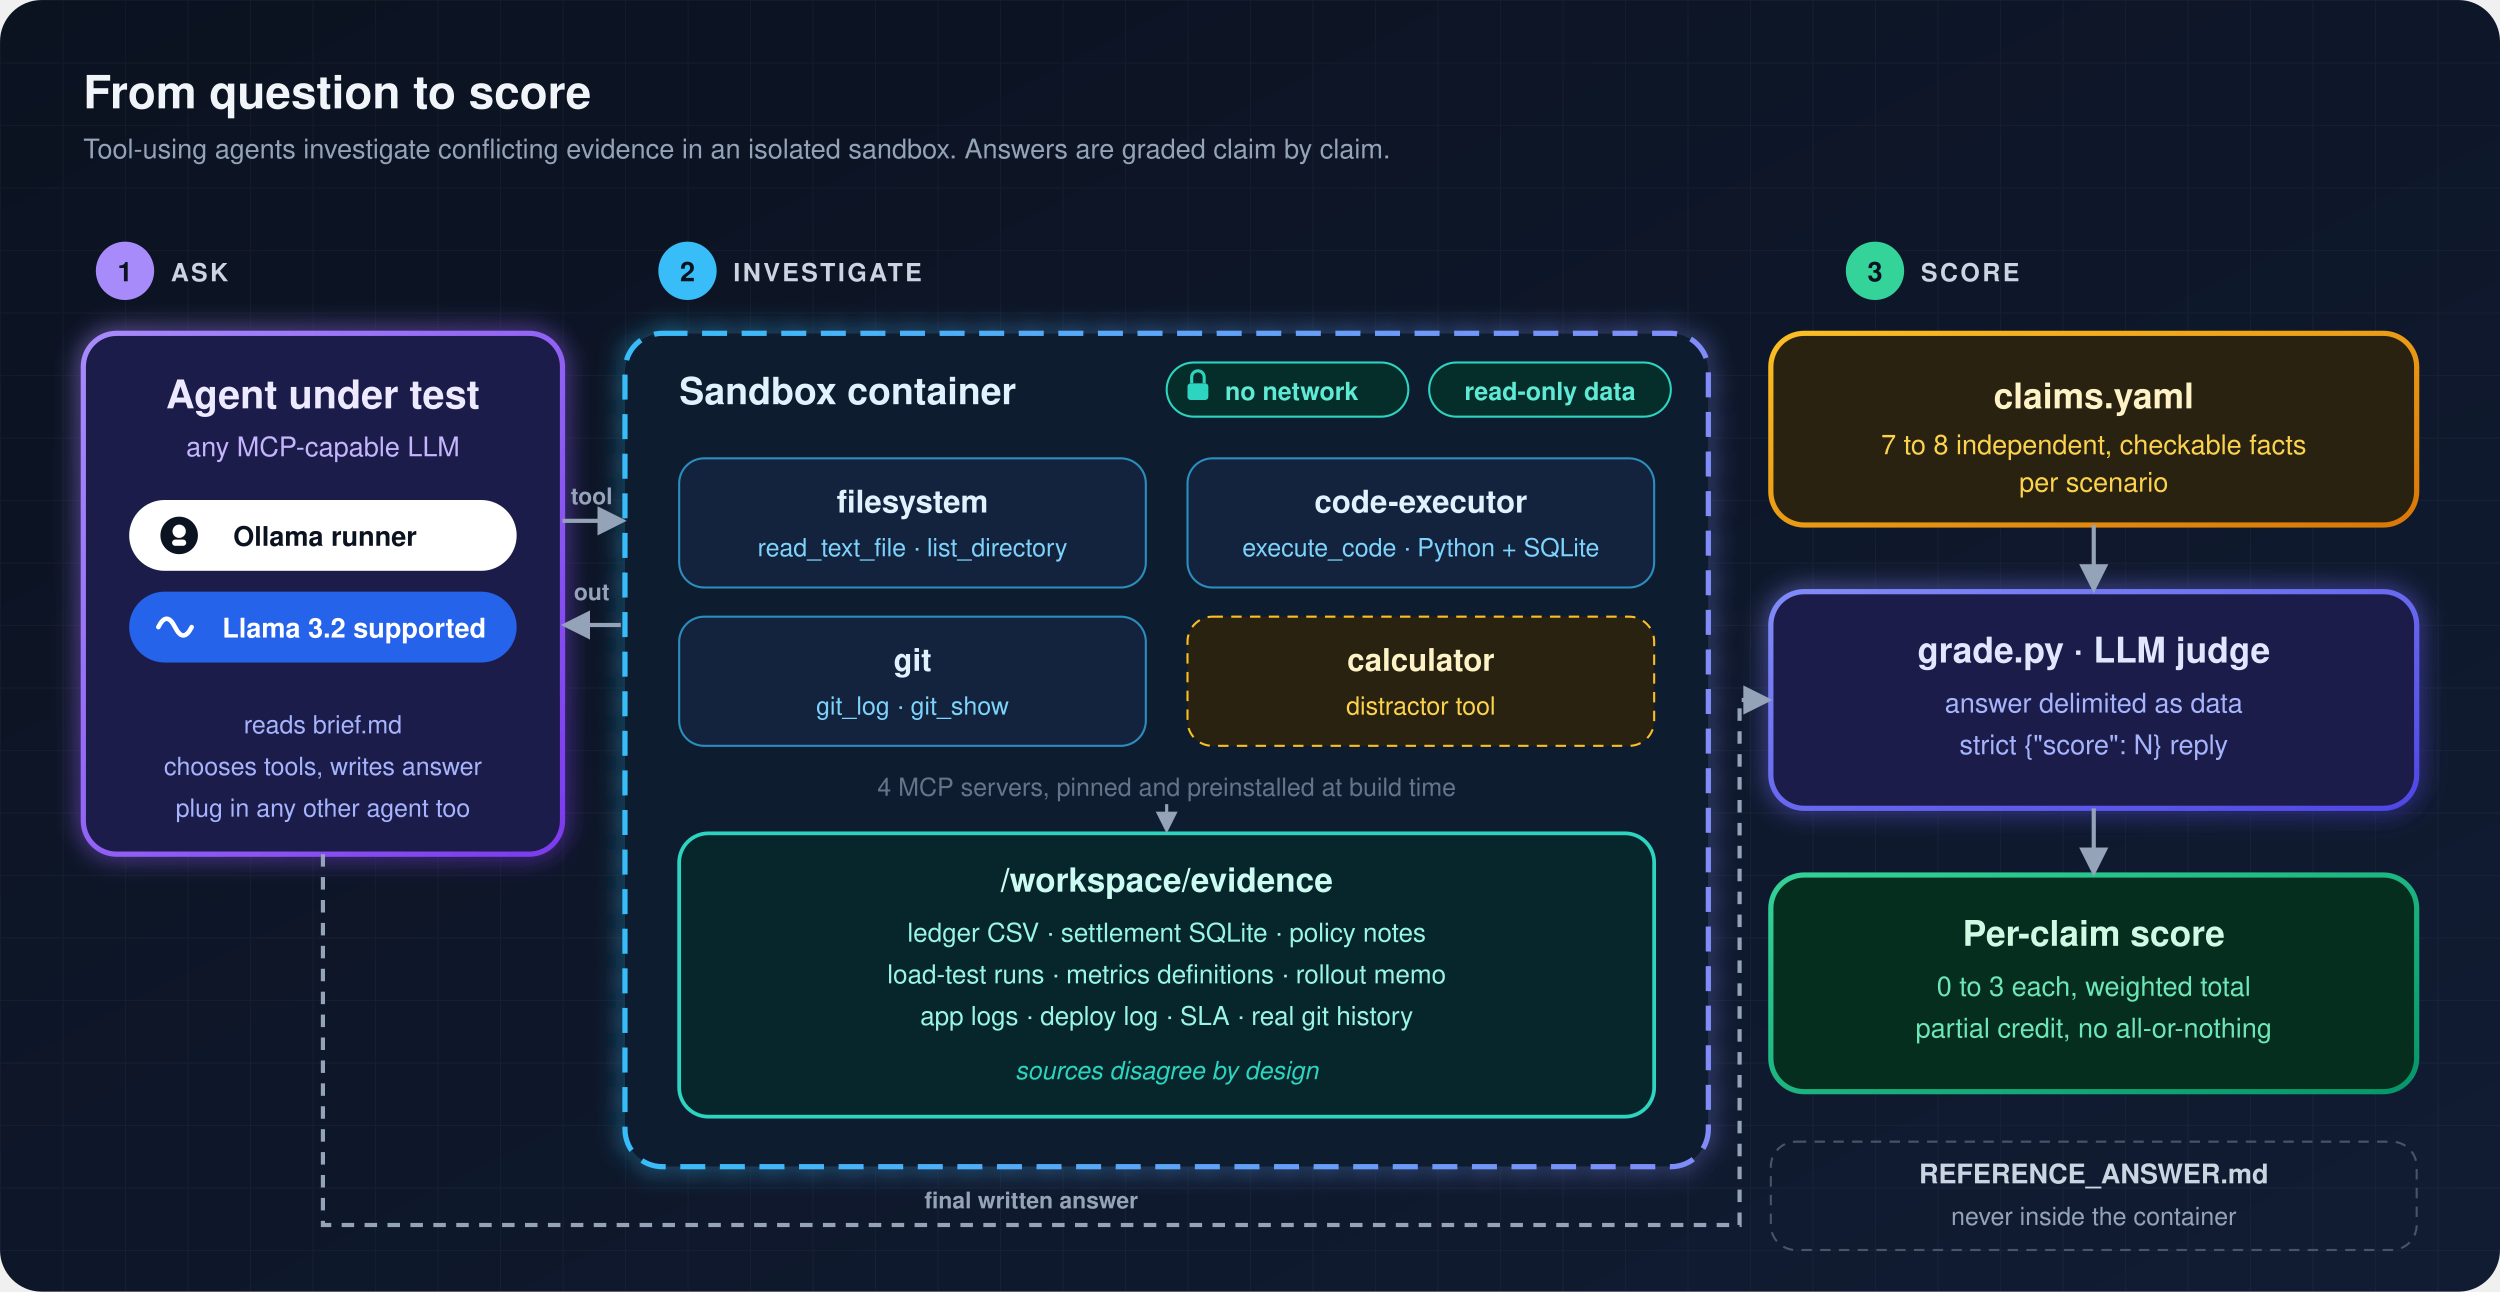
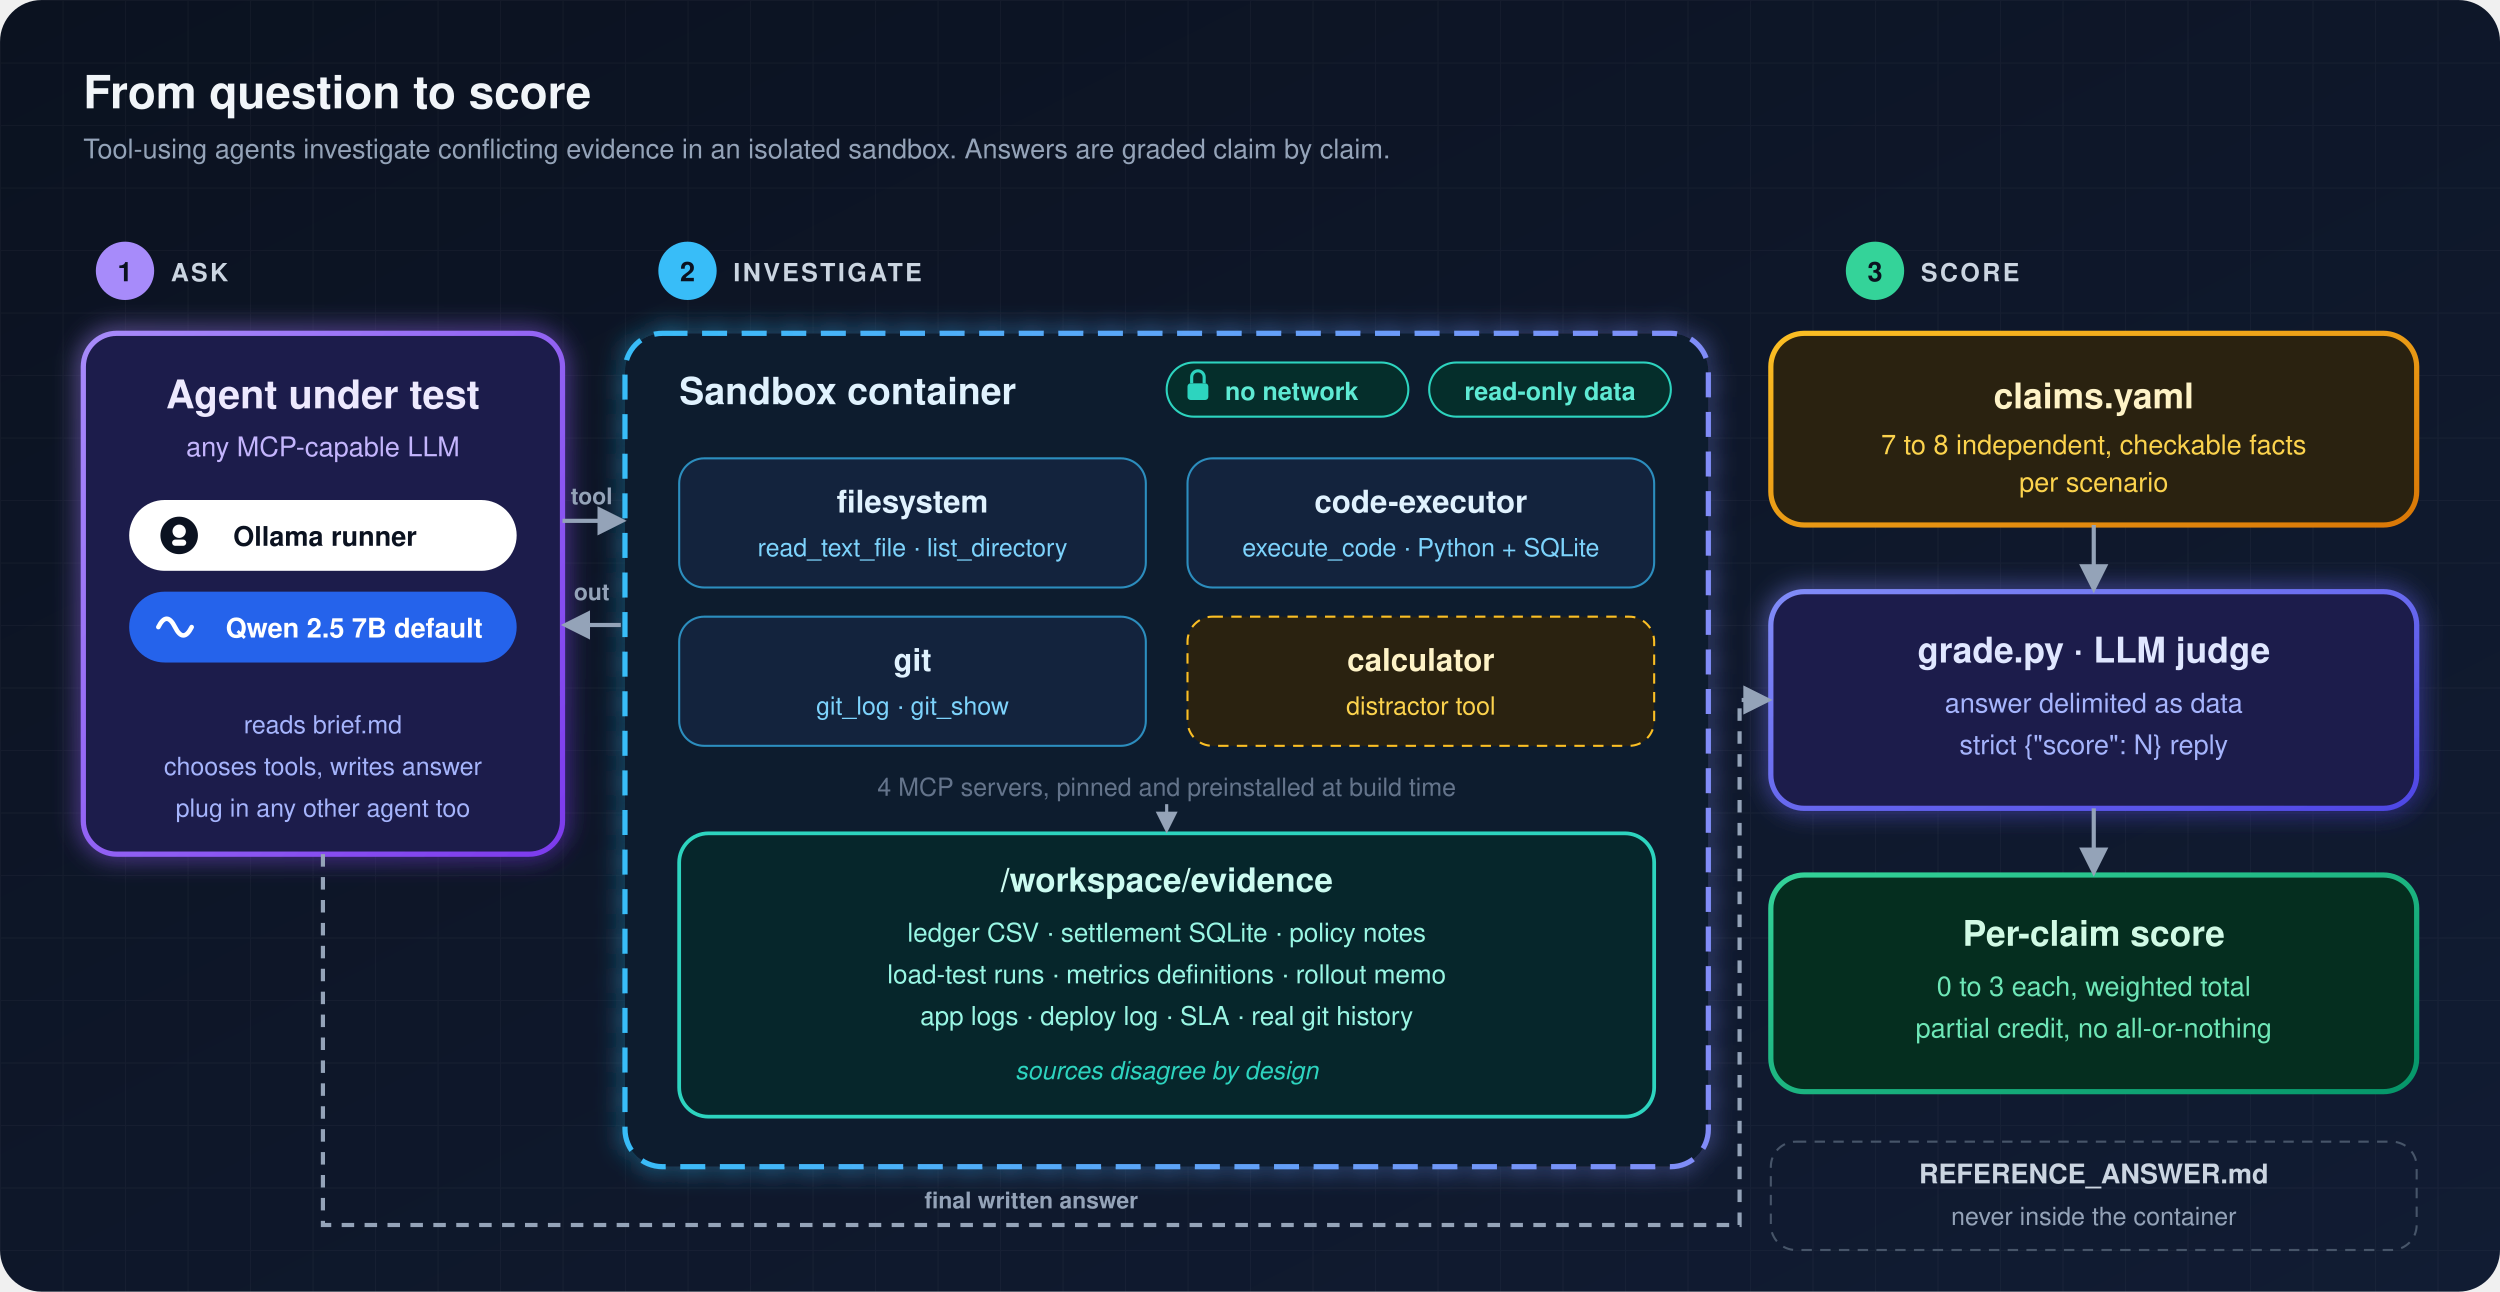
<svg xmlns="http://www.w3.org/2000/svg" viewBox="0 0 1200 620" font-family="-apple-system, 'Segoe UI', Helvetica, Arial, sans-serif">
  <defs>
    <linearGradient id="bg" x1="0" y1="0" x2="1" y2="1">
      <stop offset="0" stop-color="#0b1220" />
      <stop offset="1" stop-color="#111c33" />
    </linearGradient>
    <linearGradient id="gSand" x1="0" x2="1">
      <stop offset="0" stop-color="#38bdf8" />
      <stop offset="1" stop-color="#818cf8" />
    </linearGradient>
    <linearGradient id="gAgent" x1="0" x2="1" y1="0" y2="1">
      <stop offset="0" stop-color="#a78bfa" />
      <stop offset="1" stop-color="#7c3aed" />
    </linearGradient>
    <linearGradient id="gJudge" x1="0" x2="1" y1="0" y2="1">
      <stop offset="0" stop-color="#818cf8" />
      <stop offset="1" stop-color="#4f46e5" />
    </linearGradient>
    <linearGradient id="gScore" x1="0" x2="1" y1="0" y2="1">
      <stop offset="0" stop-color="#34d399" />
      <stop offset="1" stop-color="#059669" />
    </linearGradient>
    <linearGradient id="gClaims" x1="0" x2="1" y1="0" y2="1">
      <stop offset="0" stop-color="#fbbf24" />
      <stop offset="1" stop-color="#d97706" />
    </linearGradient>
    <pattern id="grid" width="30" height="30" patternUnits="userSpaceOnUse">
      <path d="M30,0 H0 V30" fill="none" stroke="#ffffff" stroke-opacity="0.035" />
    </pattern>
    <marker id="arr" viewBox="0 0 10 10" refX="8" refY="5" markerWidth="7" markerHeight="7" orient="auto">
      <path d="M0,0 L10,5 L0,10 z" fill="#94a3b8" />
    </marker>
    <filter id="glow" x="-20%" y="-20%" width="140%" height="140%">
      <feGaussianBlur stdDeviation="6" result="b" />
      <feMerge>
        <feMergeNode in="b" />
        <feMergeNode in="SourceGraphic" />
      </feMerge>
    </filter>
  </defs>
  <rect width="1200" height="620" rx="20" fill="url(#bg)" />
  <rect width="1200" height="620" rx="20" fill="url(#grid)" />
  <text x="40" y="52" font-size="22" font-weight="700" fill="#f1f5f9">From question to score</text>
  <text x="40" y="76" font-size="13" fill="#94a3b8">Tool-using agents investigate conflicting evidence in an isolated sandbox. Answers are graded claim by claim.</text>
  <g font-size="13" font-weight="700" text-anchor="middle" fill="#0b1220">
    <circle cx="60" cy="130" r="14" fill="#a78bfa" />
    <text x="60" y="135">1</text>
    <circle cx="330" cy="130" r="14" fill="#38bdf8" />
    <text x="330" y="135">2</text>
    <circle cx="900" cy="130" r="14" fill="#34d399" />
    <text x="900" y="135">3</text>
  </g>
  <g font-size="12" font-weight="600" fill="#cbd5e1" letter-spacing="1.2">
    <text x="82" y="135">ASK</text>
    <text x="352" y="135">INVESTIGATE</text>
    <text x="922" y="135">SCORE</text>
  </g>
  <rect x="40" y="160" width="230" height="250" rx="16" fill="#1e1b4b" stroke="url(#gAgent)" stroke-width="2.5" filter="url(#glow)" />
  <text x="155" y="196" text-anchor="middle" font-size="19" font-weight="700" fill="#ede9fe">Agent under test</text>
  <text x="155" y="219" text-anchor="middle" font-size="13" fill="#c4b5fd">any MCP-capable LLM</text>
  <g font-size="13" font-weight="700" text-anchor="middle">
    <rect x="62" y="240" width="186" height="34" rx="17" fill="#ffffff" />
    <circle cx="86" cy="257" r="9" fill="#0b1220" />
    <circle cx="86" cy="255" r="3.2" fill="#ffffff" />
    <rect x="82.6" y="259" width="6.8" height="3" rx="1.5" fill="#ffffff" />
    <text x="156" y="262" fill="#0b1220">Ollama runner</text>
    <rect x="62" y="284" width="186" height="34" rx="17" fill="#2563eb" />
    <path d="M76,301 q4,-8 8,0 q4,8 8,0" fill="none" stroke="#ffffff" stroke-width="2.2" stroke-linecap="round" />
-     <text x="170" y="306" fill="#ffffff">Llama 3.2 supported</text>
+     <text x="170" y="306" fill="#ffffff">Qwen 2.5 7B default</text>
  </g>
  <text x="155" y="352" text-anchor="middle" font-size="12" fill="#a5b4fc">reads brief.md</text>
  <text x="155" y="372" text-anchor="middle" font-size="12" fill="#a5b4fc">chooses tools, writes answer</text>
  <text x="155" y="392" text-anchor="middle" font-size="12" fill="#a5b4fc">plug in any other agent too</text>
  <rect x="300" y="160" width="520" height="400" rx="18" fill="#0f1a2e" stroke="url(#gSand)" stroke-width="2.5" stroke-dasharray="12 7" filter="url(#glow)" />
  <text x="326" y="194" font-size="18" font-weight="700" fill="#e0f2fe">Sandbox container</text>
  <g font-size="12" font-weight="700">
    <rect x="560" y="174" width="116" height="26" rx="13" fill="#052e2b" stroke="#2dd4bf" />
    <rect x="570" y="184" width="10" height="8" rx="1.5" fill="#2dd4bf" />
    <path d="M572,184 v-3 a3,3 0 0 1 6,0 v3" fill="none" stroke="#2dd4bf" stroke-width="1.5" />
    <text x="588" y="192" fill="#5eead4">no network</text>
    <rect x="686" y="174" width="116" height="26" rx="13" fill="#052e2b" stroke="#2dd4bf" />
    <text x="744" y="192" text-anchor="middle" fill="#5eead4">read-only data</text>
  </g>
  <g text-anchor="middle">
    <rect x="326" y="220" width="224" height="62" rx="12" fill="#13233d" stroke="#38bdf8" stroke-opacity="0.7" />
    <text x="438" y="246" font-size="15" font-weight="700" fill="#e0f2fe">filesystem</text>
    <text x="438" y="267" font-size="12" fill="#7dd3fc">read_text_file · list_directory</text>
    <rect x="570" y="220" width="224" height="62" rx="12" fill="#13233d" stroke="#38bdf8" stroke-opacity="0.7" />
    <text x="682" y="246" font-size="15" font-weight="700" fill="#e0f2fe">code-executor</text>
    <text x="682" y="267" font-size="12" fill="#7dd3fc">execute_code · Python + SQLite</text>
    <rect x="326" y="296" width="224" height="62" rx="12" fill="#13233d" stroke="#38bdf8" stroke-opacity="0.7" />
    <text x="438" y="322" font-size="15" font-weight="700" fill="#e0f2fe">git</text>
    <text x="438" y="343" font-size="12" fill="#7dd3fc">git_log · git_show</text>
    <rect x="570" y="296" width="224" height="62" rx="12" fill="#2a2210" stroke="#fbbf24" stroke-dasharray="5 4" />
    <text x="682" y="322" font-size="15" font-weight="700" fill="#fef3c7">calculator</text>
    <text x="682" y="343" font-size="12" fill="#fcd34d">distractor tool</text>
  </g>
  <text x="560" y="382" text-anchor="middle" font-size="12" fill="#64748b">4 MCP servers, pinned and preinstalled at build time</text>
  <rect x="326" y="400" width="468" height="136" rx="14" fill="#06262b" stroke="#2dd4bf" stroke-width="1.8" />
  <text x="560" y="428" text-anchor="middle" font-size="16" font-weight="700" fill="#ccfbf1">/workspace/evidence</text>
  <g font-size="12.5" fill="#99f6e4" text-anchor="middle">
    <text x="560" y="452">ledger CSV · settlement SQLite · policy notes</text>
    <text x="560" y="472">load-test runs · metrics definitions · rollout memo</text>
    <text x="560" y="492">app logs · deploy log · SLA · real git history</text>
    <text x="560" y="518" font-size="12" font-style="italic" fill="#2dd4bf">sources disagree by design</text>
  </g>
  <g text-anchor="middle">
    <rect x="850" y="160" width="310" height="92" rx="16" fill="#2a2210" stroke="url(#gClaims)" stroke-width="2.5" />
    <text x="1005" y="196" font-size="17" font-weight="700" fill="#fef3c7">claims.yaml</text>
    <text x="1005" y="218" font-size="13" fill="#fcd34d">7 to 8 independent, checkable facts</text>
    <text x="1005" y="236" font-size="13" fill="#fcd34d">per scenario</text>
    <rect x="850" y="284" width="310" height="104" rx="16" fill="#1e1b4b" stroke="url(#gJudge)" stroke-width="2.5" filter="url(#glow)" />
    <text x="1005" y="318" font-size="17" font-weight="700" fill="#e0e7ff">grade.py · LLM judge</text>
    <text x="1005" y="342" font-size="13" fill="#a5b4fc">answer delimited as data</text>
    <text x="1005" y="362" font-size="13" fill="#a5b4fc">strict {"score": N} reply</text>
    <rect x="850" y="420" width="310" height="104" rx="16" fill="#052e1f" stroke="url(#gScore)" stroke-width="2.5" />
    <text x="1005" y="454" font-size="17" font-weight="700" fill="#d1fae5">Per-claim score</text>
    <text x="1005" y="478" font-size="13" fill="#6ee7b7">0 to 3 each, weighted total</text>
    <text x="1005" y="498" font-size="13" fill="#6ee7b7">partial credit, no all-or-nothing</text>
  </g>
  <g stroke="#94a3b8" stroke-width="2" fill="none" marker-end="url(#arr)">
    <path d="M270,250 L298,250" />
    <path d="M298,300 L272,300" />
    <path d="M1005,252 L1005,282" />
    <path d="M1005,388 L1005,418" />
    <path d="M560,386 L560,398" stroke-width="1.5" />
    <path d="M155,410 L155,588 L835,588 L835,336 L848,336" stroke-dasharray="6 5" />
  </g>
  <g font-size="11" font-weight="600" fill="#94a3b8" text-anchor="middle">
    <text x="284" y="242">tool</text>
    <text x="284" y="288">out</text>
    <text x="495" y="580">final written answer</text>
  </g>
  <g>
    <rect x="850" y="548" width="310" height="52" rx="12" fill="none" stroke="#475569" stroke-dasharray="5 4" />
    <text x="1005" y="568" text-anchor="middle" font-size="13" font-weight="700" fill="#cbd5e1">REFERENCE_ANSWER.md</text>
    <text x="1005" y="588" text-anchor="middle" font-size="12" fill="#94a3b8">never inside the container</text>
  </g>
</svg>
